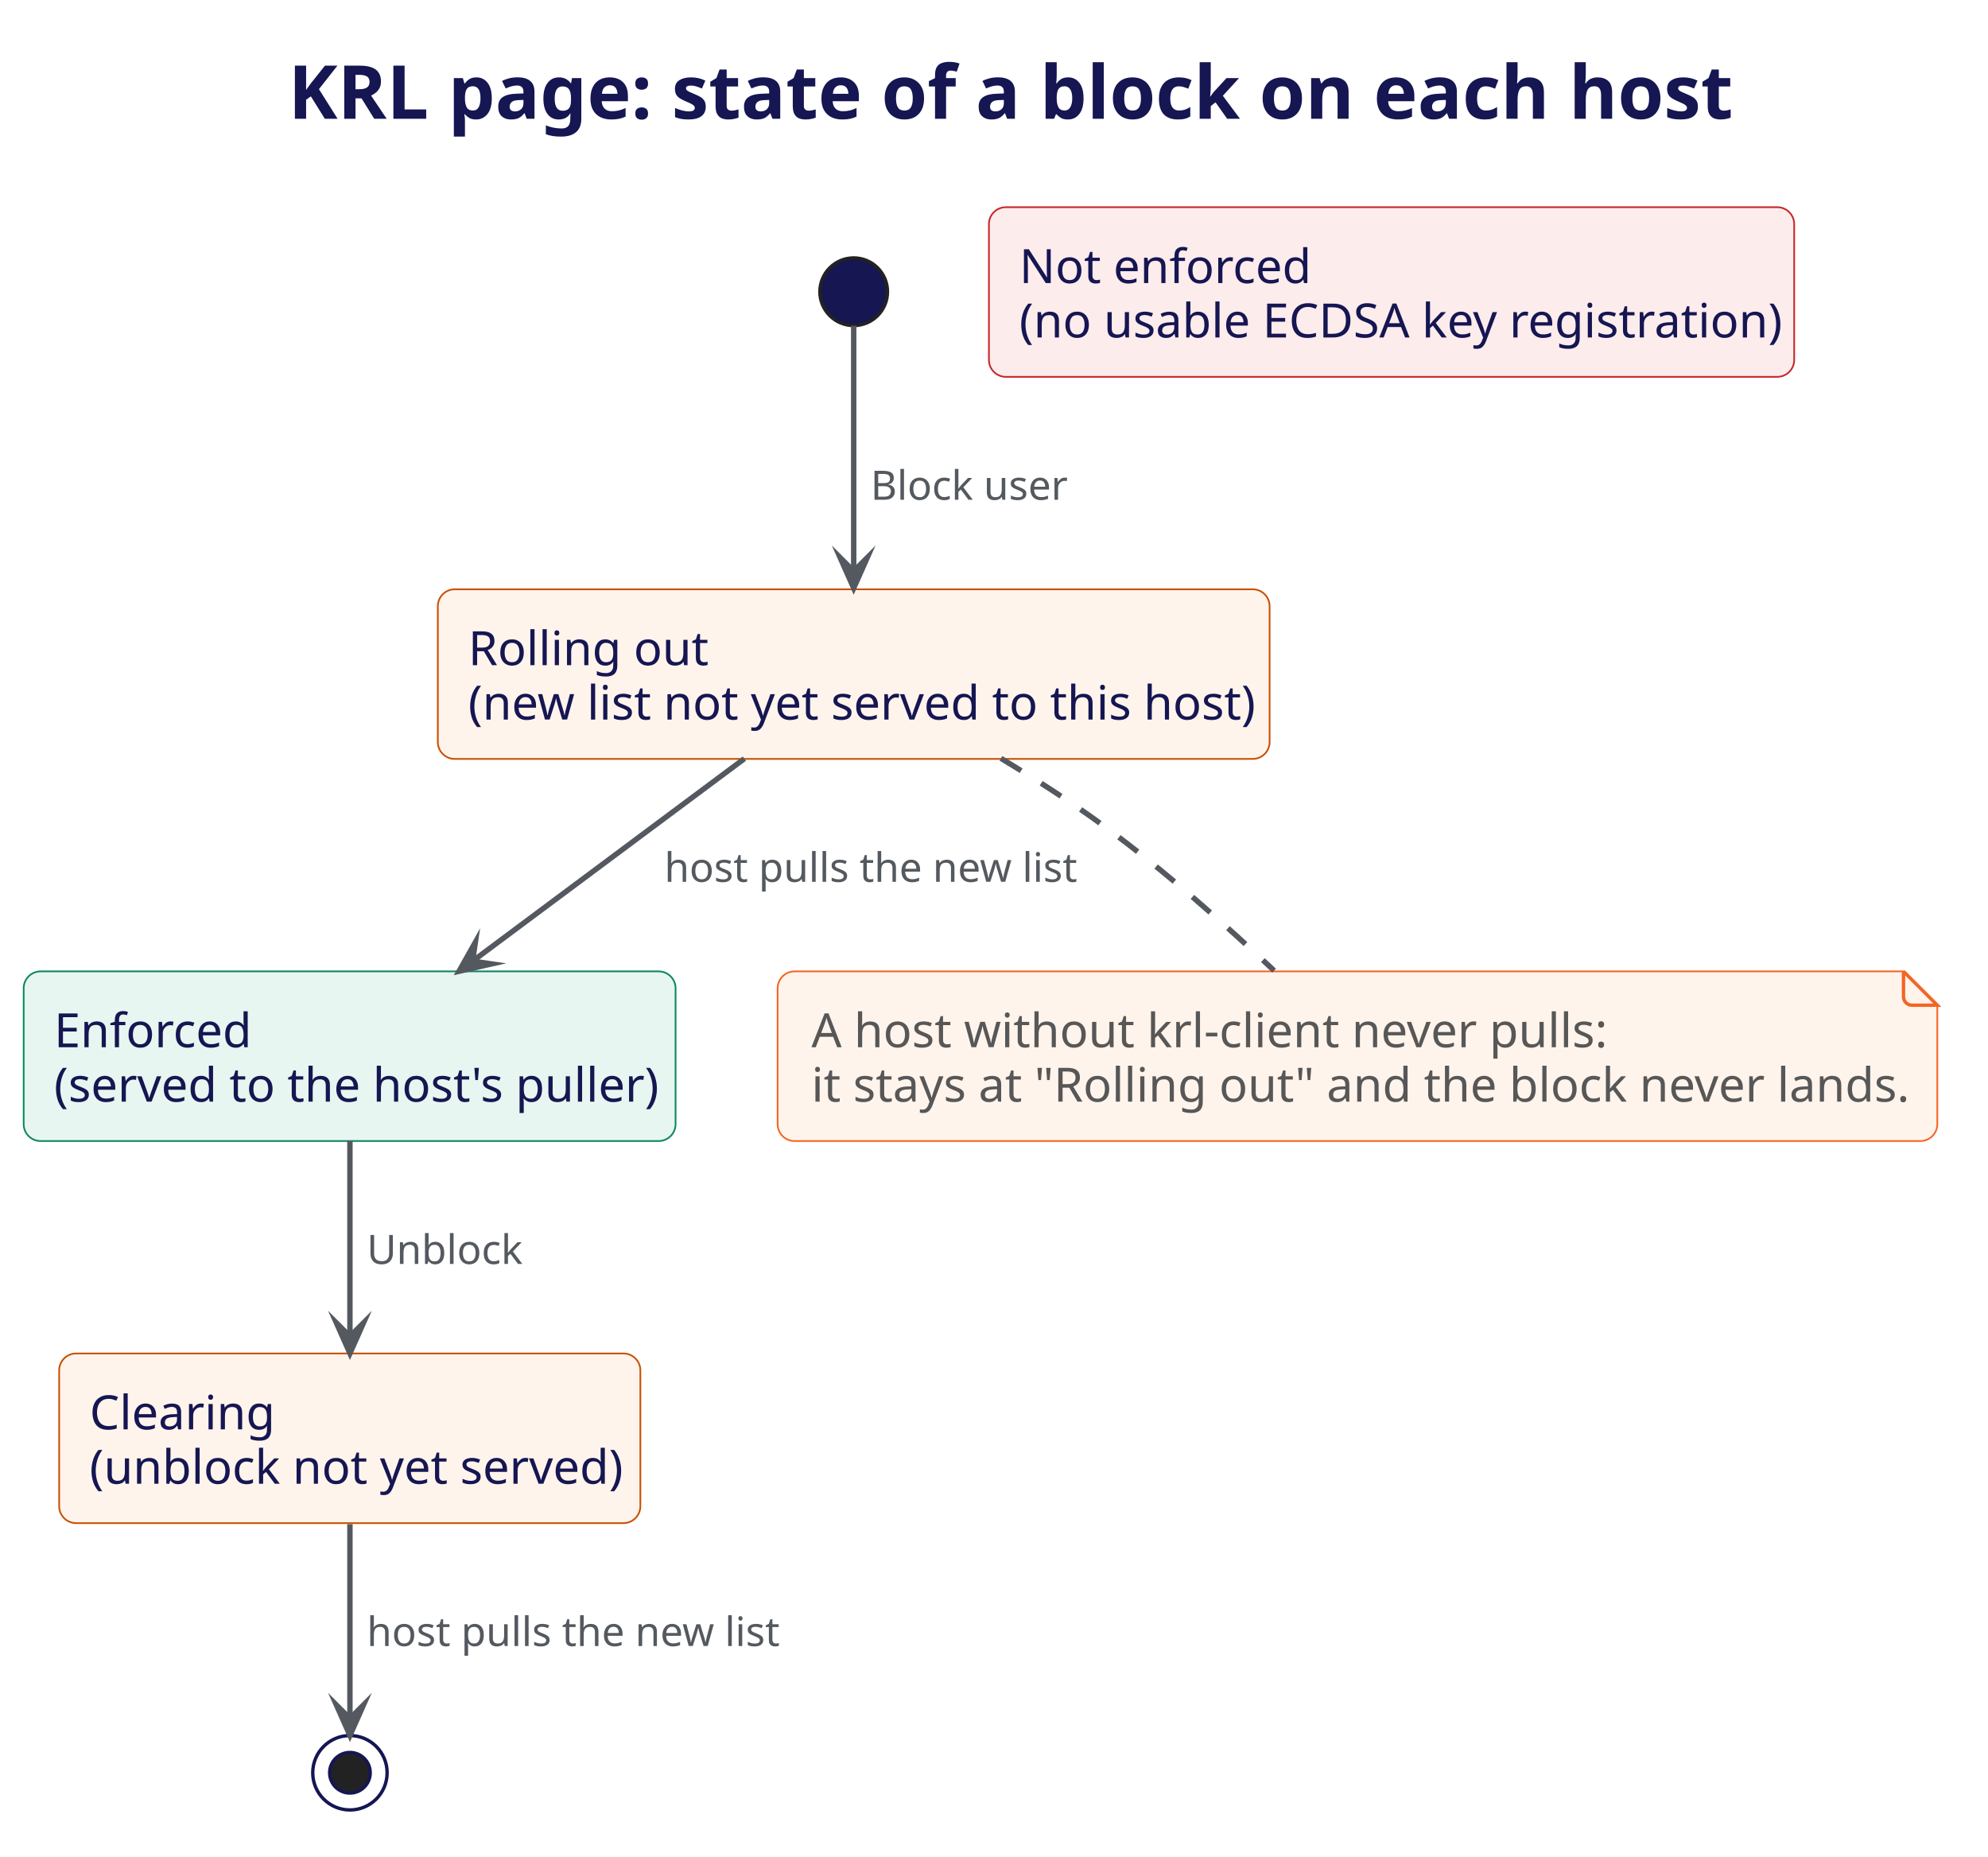
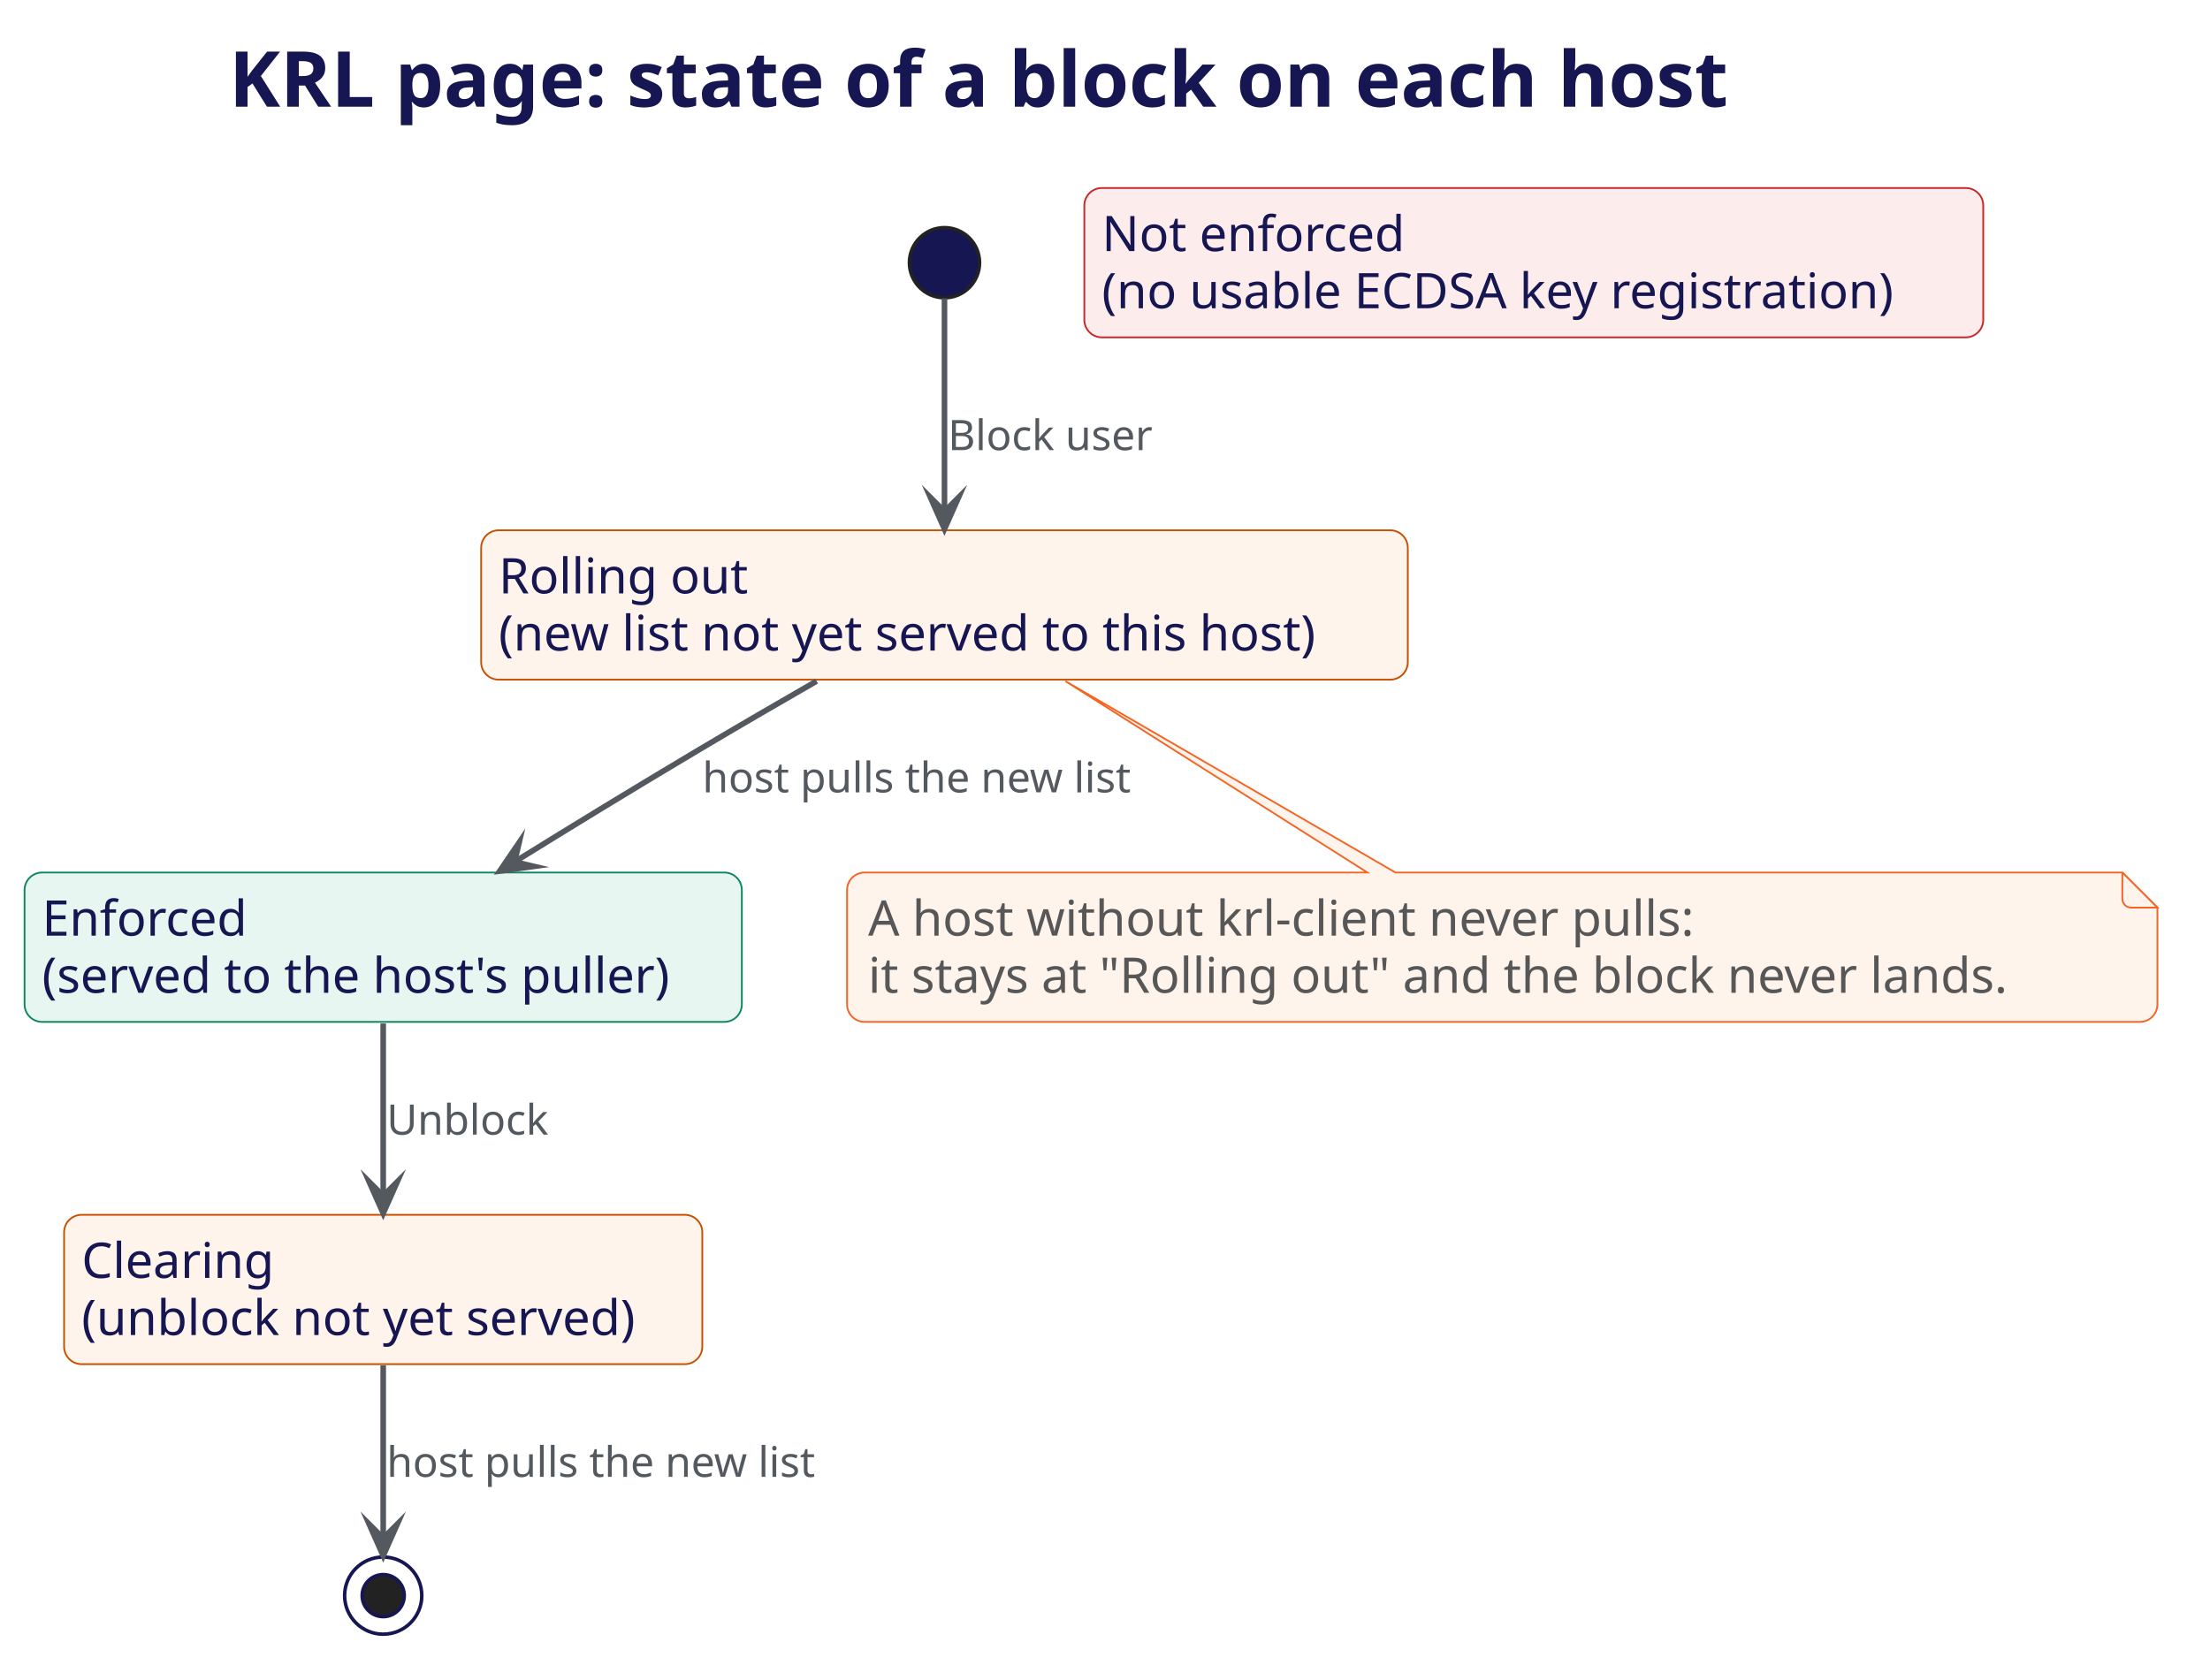
- <svg xmlns="http://www.w3.org/2000/svg" version="1.1" data-diagram-type="STATE" style="width:588px;height:549px;background:#FFFFFF;" width="588px" height="549px" viewBox="0 0 588 549" zoomAndPan="magnify" preserveAspectRatio="none" contentStyleType="text/css">
+ <svg xmlns="http://www.w3.org/2000/svg" version="1.1" data-diagram-type="STATE" style="width:630px;height:479px;background:#FFFFFF;" width="630px" height="479px" viewBox="0 0 630 479" zoomAndPan="magnify" preserveAspectRatio="none" contentStyleType="text/css">
  <defs />
  <g font-family="sans-serif" lengthAdjust="spacing">
-     <g class="title" data-source-line="2">
-       <text x="85.242" y="35.12" fill="#151652" font-size="22" textLength="410.521" font-weight="700" font-family="Ubuntu">KRL page: state of a block on each host</text>
+     <g class="title" data-source-line="177">
+       <text x="65.269" y="30.421" fill="#151652" font-size="22" textLength="492.476" font-weight="700" font-family="Ubuntu">KRL page: state of a block on each host</text>
    </g>
-     <rect x="129.5" y="174.278" width="246.017" height="50.172" fill="#FFF4EC" style="stroke:#C95000;stroke-width:0.5;" rx="5" ry="5" />
-     <text x="138.5" y="196.718" fill="#151652" font-size="14" textLength="69.538" font-family="Ubuntu">Rolling out</text>
-     <text x="138.5" y="212.804" fill="#151652" font-size="14" textLength="228.017" font-family="Ubuntu">(new list not yet served to this host)</text>
-     <rect x="7" y="287.278" width="192.817" height="50.172" fill="#E7F6F0" style="stroke:#0C8760;stroke-width:0.5;" rx="5" ry="5" />
-     <text x="16" y="309.718" fill="#151652" font-size="14" textLength="57.68" font-family="Ubuntu">Enforced</text>
-     <text x="16" y="325.804" fill="#151652" font-size="14" textLength="174.817" font-family="Ubuntu">(served to the host's puller)</text>
-     <rect x="17.5" y="400.278" width="171.901" height="50.172" fill="#FFF4EC" style="stroke:#C95000;stroke-width:0.5;" rx="5" ry="5" />
-     <text x="26.5" y="422.718" fill="#151652" font-size="14" textLength="52.71" font-family="Ubuntu">Clearing</text>
-     <text x="26.5" y="438.804" fill="#151652" font-size="14" textLength="153.901" font-family="Ubuntu">(unblock not yet served)</text>
-     <rect x="292.5" y="61.278" width="238.177" height="50.172" fill="#FDECEC" style="stroke:#C62828;stroke-width:0.5;" rx="5" ry="5" />
-     <text x="301.5" y="83.718" fill="#151652" font-size="14" textLength="84.826" font-family="Ubuntu">Not enforced</text>
-     <text x="301.5" y="99.804" fill="#151652" font-size="14" textLength="220.177" font-family="Ubuntu">(no usable ECDSA key registration)</text>
-     <g class="start_entity" data-qualified-name=".start." id="ent0005" data-source-line="7">
-       <ellipse cx="252.5" cy="86.278" rx="10" ry="10" fill="#151652" style="stroke:#222;stroke-width:1;" />
+     <rect x="137.16" y="151.209" width="264.16" height="42.594" fill="#FFF4EC" style="stroke:#C95000;stroke-width:0.5;" rx="5" ry="5" />
+     <text x="142.16" y="169.204" fill="#151652" font-size="14" textLength="75.1" font-family="Ubuntu">Rolling out</text>
+     <text x="142.16" y="185.501" fill="#151652" font-size="14" textLength="254.16" font-family="Ubuntu">(new list not yet served to this host)</text>
+     <rect x="7" y="248.799" width="204.476" height="42.594" fill="#E7F6F0" style="stroke:#0C8760;stroke-width:0.5;" rx="5" ry="5" />
+     <text x="12" y="266.794" fill="#151652" font-size="14" textLength="62.166" font-family="Ubuntu">Enforced</text>
+     <text x="12" y="283.091" fill="#151652" font-size="14" textLength="194.476" font-family="Ubuntu">(served to the host's puller)</text>
+     <rect x="18.27" y="346.399" width="181.931" height="42.594" fill="#FFF4EC" style="stroke:#C95000;stroke-width:0.5;" rx="5" ry="5" />
+     <text x="23.27" y="364.394" fill="#151652" font-size="14" textLength="58.263" font-family="Ubuntu">Clearing</text>
+     <text x="23.27" y="380.691" fill="#151652" font-size="14" textLength="171.931" font-family="Ubuntu">(unblock not yet served)</text>
+     <rect x="309.11" y="53.609" width="256.251" height="42.594" fill="#FDECEC" style="stroke:#C62828;stroke-width:0.5;" rx="5" ry="5" />
+     <text x="314.11" y="71.604" fill="#151652" font-size="14" textLength="90.911" font-family="Ubuntu">Not enforced</text>
+     <text x="314.11" y="87.901" fill="#151652" font-size="14" textLength="246.251" font-family="Ubuntu">(no usable ECDSA key registration)</text>
+     <g class="start_entity" data-qualified-name=".start." id="ent0005" data-source-line="182">
+       <ellipse cx="269.24" cy="74.909" rx="10" ry="10" fill="#151652" style="stroke:#222;stroke-width:1;" />
    </g>
-     <g class="end_entity" data-qualified-name=".end." id="ent0009" data-source-line="10">
-       <ellipse cx="103.5" cy="524.278" rx="11" ry="11" fill="none" style="stroke:#151652;stroke-width:1;" />
-       <ellipse cx="103.5" cy="524.278" rx="6" ry="6" fill="#222" style="stroke:#151652;stroke-width:1;" />
+     <g class="end_entity" data-qualified-name=".end." id="ent0009" data-source-line="185">
+       <ellipse cx="109.24" cy="454.989" rx="11" ry="11" fill="none" style="stroke:#151652;stroke-width:1;" />
+       <ellipse cx="109.24" cy="454.989" rx="6" ry="6" fill="#222" style="stroke:#151652;stroke-width:1;" />
    </g>
-     <g class="entity" data-qualified-name="GMN11" id="ent0012" data-source-line="12">
-       <path d="M230,292.278 L230,332.45 A5,5 0 0 0 235,337.45 L568.005,337.45 A5,5 0 0 0 573.005,332.45 L573.005,297.278 L563.005,287.278 L235,287.278 A5,5 0 0 0 230,292.278" style="stroke:#F46524;stroke-width:0.5;" fill="#FFF4EC" />
-       <path d="M563.005,287.278 L563.005,294.778 A2.5,2.5 0 0 0 565.505,297.278 L573.005,297.278 L563.005,287.278" style="stroke:#F46524;stroke-width:1;" fill="#FFF4EC" />
-       <text x="240" y="309.718" fill="#575757" font-size="14" textLength="229.361" font-family="Ubuntu">A host without krl-client never pulls:</text>
-       <text x="240" y="325.804" fill="#575757" font-size="14" textLength="314.005" font-family="Ubuntu">it stays at "Rolling out" and the block never lands.</text>
+     <g class="entity" data-qualified-name="GMN11" id="ent0012" data-source-line="187">
+       <path d="M241.47,253.799 L241.47,286.393 A5,5 0 0 0 246.47,291.393 L610.013,291.393 A5,5 0 0 0 615.013,286.393 L615.013,258.799 L605.013,248.799 L397.8,248.799 L303.74,194.249 L389.8,248.799 L246.47,248.799 A5,5 0 0 0 241.47,253.799" style="stroke:#F46524;stroke-width:0.5;" fill="#FFF4EC" />
+       <path d="M605.013,248.799 L605.013,256.299 A2.5,2.5 0 0 0 607.513,258.799 L615.013,258.799 L605.013,248.799" style="stroke:#F46524;stroke-width:0.5;" fill="#FFF4EC" />
+       <text x="247.47" y="266.794" fill="#575757" font-size="14" textLength="253.627" font-family="Ubuntu">A host without krl-client never pulls:</text>
+       <text x="247.47" y="283.091" fill="#575757" font-size="14" textLength="352.543" font-family="Ubuntu">it stays at "Rolling out" and the block never lands.</text>
    </g>
-     <g class="link" data-entity-1="ent0005" data-entity-2="ent0001" id="lnk6" data-source-line="7" data-link-type="dependency">
-       <path d="M252.5,96.358 C252.5,113.138 252.5,144.498 252.5,168.928" style="stroke:#54595F;stroke-width:1.6;" fill="none" id="*start*-to-ro" />
-       <polygon points="252.5,173.928,256.5,164.928,252.5,168.928,248.5,164.928,252.5,173.928" fill="#54595F" style="stroke:#54595F;stroke-width:1.6;stroke-linejoin:miter;stroke-miterlimit:10;" />
-       <text x="257.5" y="147.798" fill="#54595F" font-size="12" textLength="56.268" font-family="Ubuntu">Block user</text>
+     <g class="link" data-entity-1="ent0005" data-entity-2="ent0001" id="lnk6" data-source-line="182" data-link-type="dependency">
+       <path d="M269.24,85.079 C269.24,100.129 269.24,125.429 269.24,145.849" style="stroke:#54595F;stroke-width:1.6;" fill="none" id="*start*-to-ro" />
+       <polygon points="269.24,150.849,273.24,141.849,269.24,145.849,265.24,141.849,269.24,150.849" fill="#54595F" style="stroke:#54595F;stroke-width:1.6;stroke-linejoin:miter;stroke-miterlimit:10;" />
+       <text x="270.24" y="128.348" fill="#54595F" font-size="12" textLength="62.443" font-family="Ubuntu">Block user</text>
    </g>
-     <g class="link" data-entity-1="ent0001" data-entity-2="ent0002" id="lnk7" data-source-line="8" data-link-type="dependency">
-       <path d="M220.17,224.368 C195.18,242.978 164.75,265.651 139.78,284.251" style="stroke:#54595F;stroke-width:1.6;" fill="none" id="ro-to-en" />
-       <polygon points="135.77,287.238,145.377,285.07,139.78,284.251,140.598,278.654,135.77,287.238" fill="#54595F" style="stroke:#54595F;stroke-width:1.6;stroke-linejoin:miter;stroke-miterlimit:10;" />
-       <text x="196.5" y="260.798" fill="#54595F" font-size="12" textLength="118.849" font-family="Ubuntu">host pulls the new list</text>
+     <g class="link" data-entity-1="ent0001" data-entity-2="ent0002" id="lnk7" data-source-line="183" data-link-type="dependency">
+       <path d="M232.79,194.219 C221.96,200.449 210.08,207.349 199.24,213.799 C180.32,225.049 163.621,235.278 146.691,245.758" style="stroke:#54595F;stroke-width:1.6;" fill="none" id="ro-to-en" />
+       <polygon points="142.44,248.389,152.198,247.053,146.691,245.758,147.987,240.251,142.44,248.389" fill="#54595F" style="stroke:#54595F;stroke-width:1.6;stroke-linejoin:miter;stroke-miterlimit:10;" />
+       <text x="200.24" y="225.938" fill="#54595F" font-size="12" textLength="131.426" font-family="Ubuntu">host pulls the new list</text>
    </g>
-     <g class="link" data-entity-1="ent0002" data-entity-2="ent0003" id="lnk8" data-source-line="9" data-link-type="dependency">
-       <path d="M103.5,337.368 C103.5,355.978 103.5,376.638 103.5,395.238" style="stroke:#54595F;stroke-width:1.6;" fill="none" id="en-to-cl" />
-       <polygon points="103.5,400.238,107.5,391.238,103.5,395.238,99.5,391.238,103.5,400.238" fill="#54595F" style="stroke:#54595F;stroke-width:1.6;stroke-linejoin:miter;stroke-miterlimit:10;" />
-       <text x="108.5" y="373.798" fill="#54595F" font-size="12" textLength="44.412" font-family="Ubuntu">Unblock</text>
+     <g class="link" data-entity-1="ent0002" data-entity-2="ent0003" id="lnk8" data-source-line="184" data-link-type="dependency">
+       <path d="M109.24,291.839 C109.24,307.879 109.24,324.969 109.24,340.989" style="stroke:#54595F;stroke-width:1.6;" fill="none" id="en-to-cl" />
+       <polygon points="109.24,345.989,113.24,336.989,109.24,340.989,105.24,336.989,109.24,345.989" fill="#54595F" style="stroke:#54595F;stroke-width:1.6;stroke-linejoin:miter;stroke-miterlimit:10;" />
+       <text x="110.24" y="323.538" fill="#54595F" font-size="12" textLength="48.229" font-family="Ubuntu">Unblock</text>
    </g>
-     <g class="link" data-entity-1="ent0003" data-entity-2="ent0009" id="lnk10" data-source-line="10" data-link-type="dependency">
-       <path d="M103.5,450.758 C103.5,470.958 103.5,493.608 103.5,508.238" style="stroke:#54595F;stroke-width:1.6;" fill="none" id="cl-to-*end*" />
-       <polygon points="103.5,513.238,107.5,504.238,103.5,508.238,99.5,504.238,103.5,513.238" fill="#54595F" style="stroke:#54595F;stroke-width:1.6;stroke-linejoin:miter;stroke-miterlimit:10;" />
-       <text x="108.5" y="486.798" fill="#54595F" font-size="12" textLength="118.849" font-family="Ubuntu">host pulls the new list</text>
-     </g>
-     <g class="link" data-entity-1="ent0001" data-entity-2="ent0012" id="lnk13" data-source-line="12" data-link-type="association">
-       <path d="M296.05,224.278 C306.29,230.428 316.98,237.298 326.5,244.278 C344.24,257.288 362.69,273.718 376.85,287.058" style="stroke:#54595F;stroke-width:1.6;stroke-dasharray:7,7;" fill="none" id="ro-GMN11" />
+     <g class="link" data-entity-1="ent0003" data-entity-2="ent0009" id="lnk10" data-source-line="185" data-link-type="dependency">
+       <path d="M109.24,389.339 C109.24,406.499 109.24,425.199 109.24,438.619" style="stroke:#54595F;stroke-width:1.6;" fill="none" id="cl-to-*end*" />
+       <polygon points="109.24,443.619,113.24,434.619,109.24,438.619,105.24,434.619,109.24,443.619" fill="#54595F" style="stroke:#54595F;stroke-width:1.6;stroke-linejoin:miter;stroke-miterlimit:10;" />
+       <text x="110.24" y="421.128" fill="#54595F" font-size="12" textLength="131.426" font-family="Ubuntu">host pulls the new list</text>
    </g>
  </g>
</svg>
